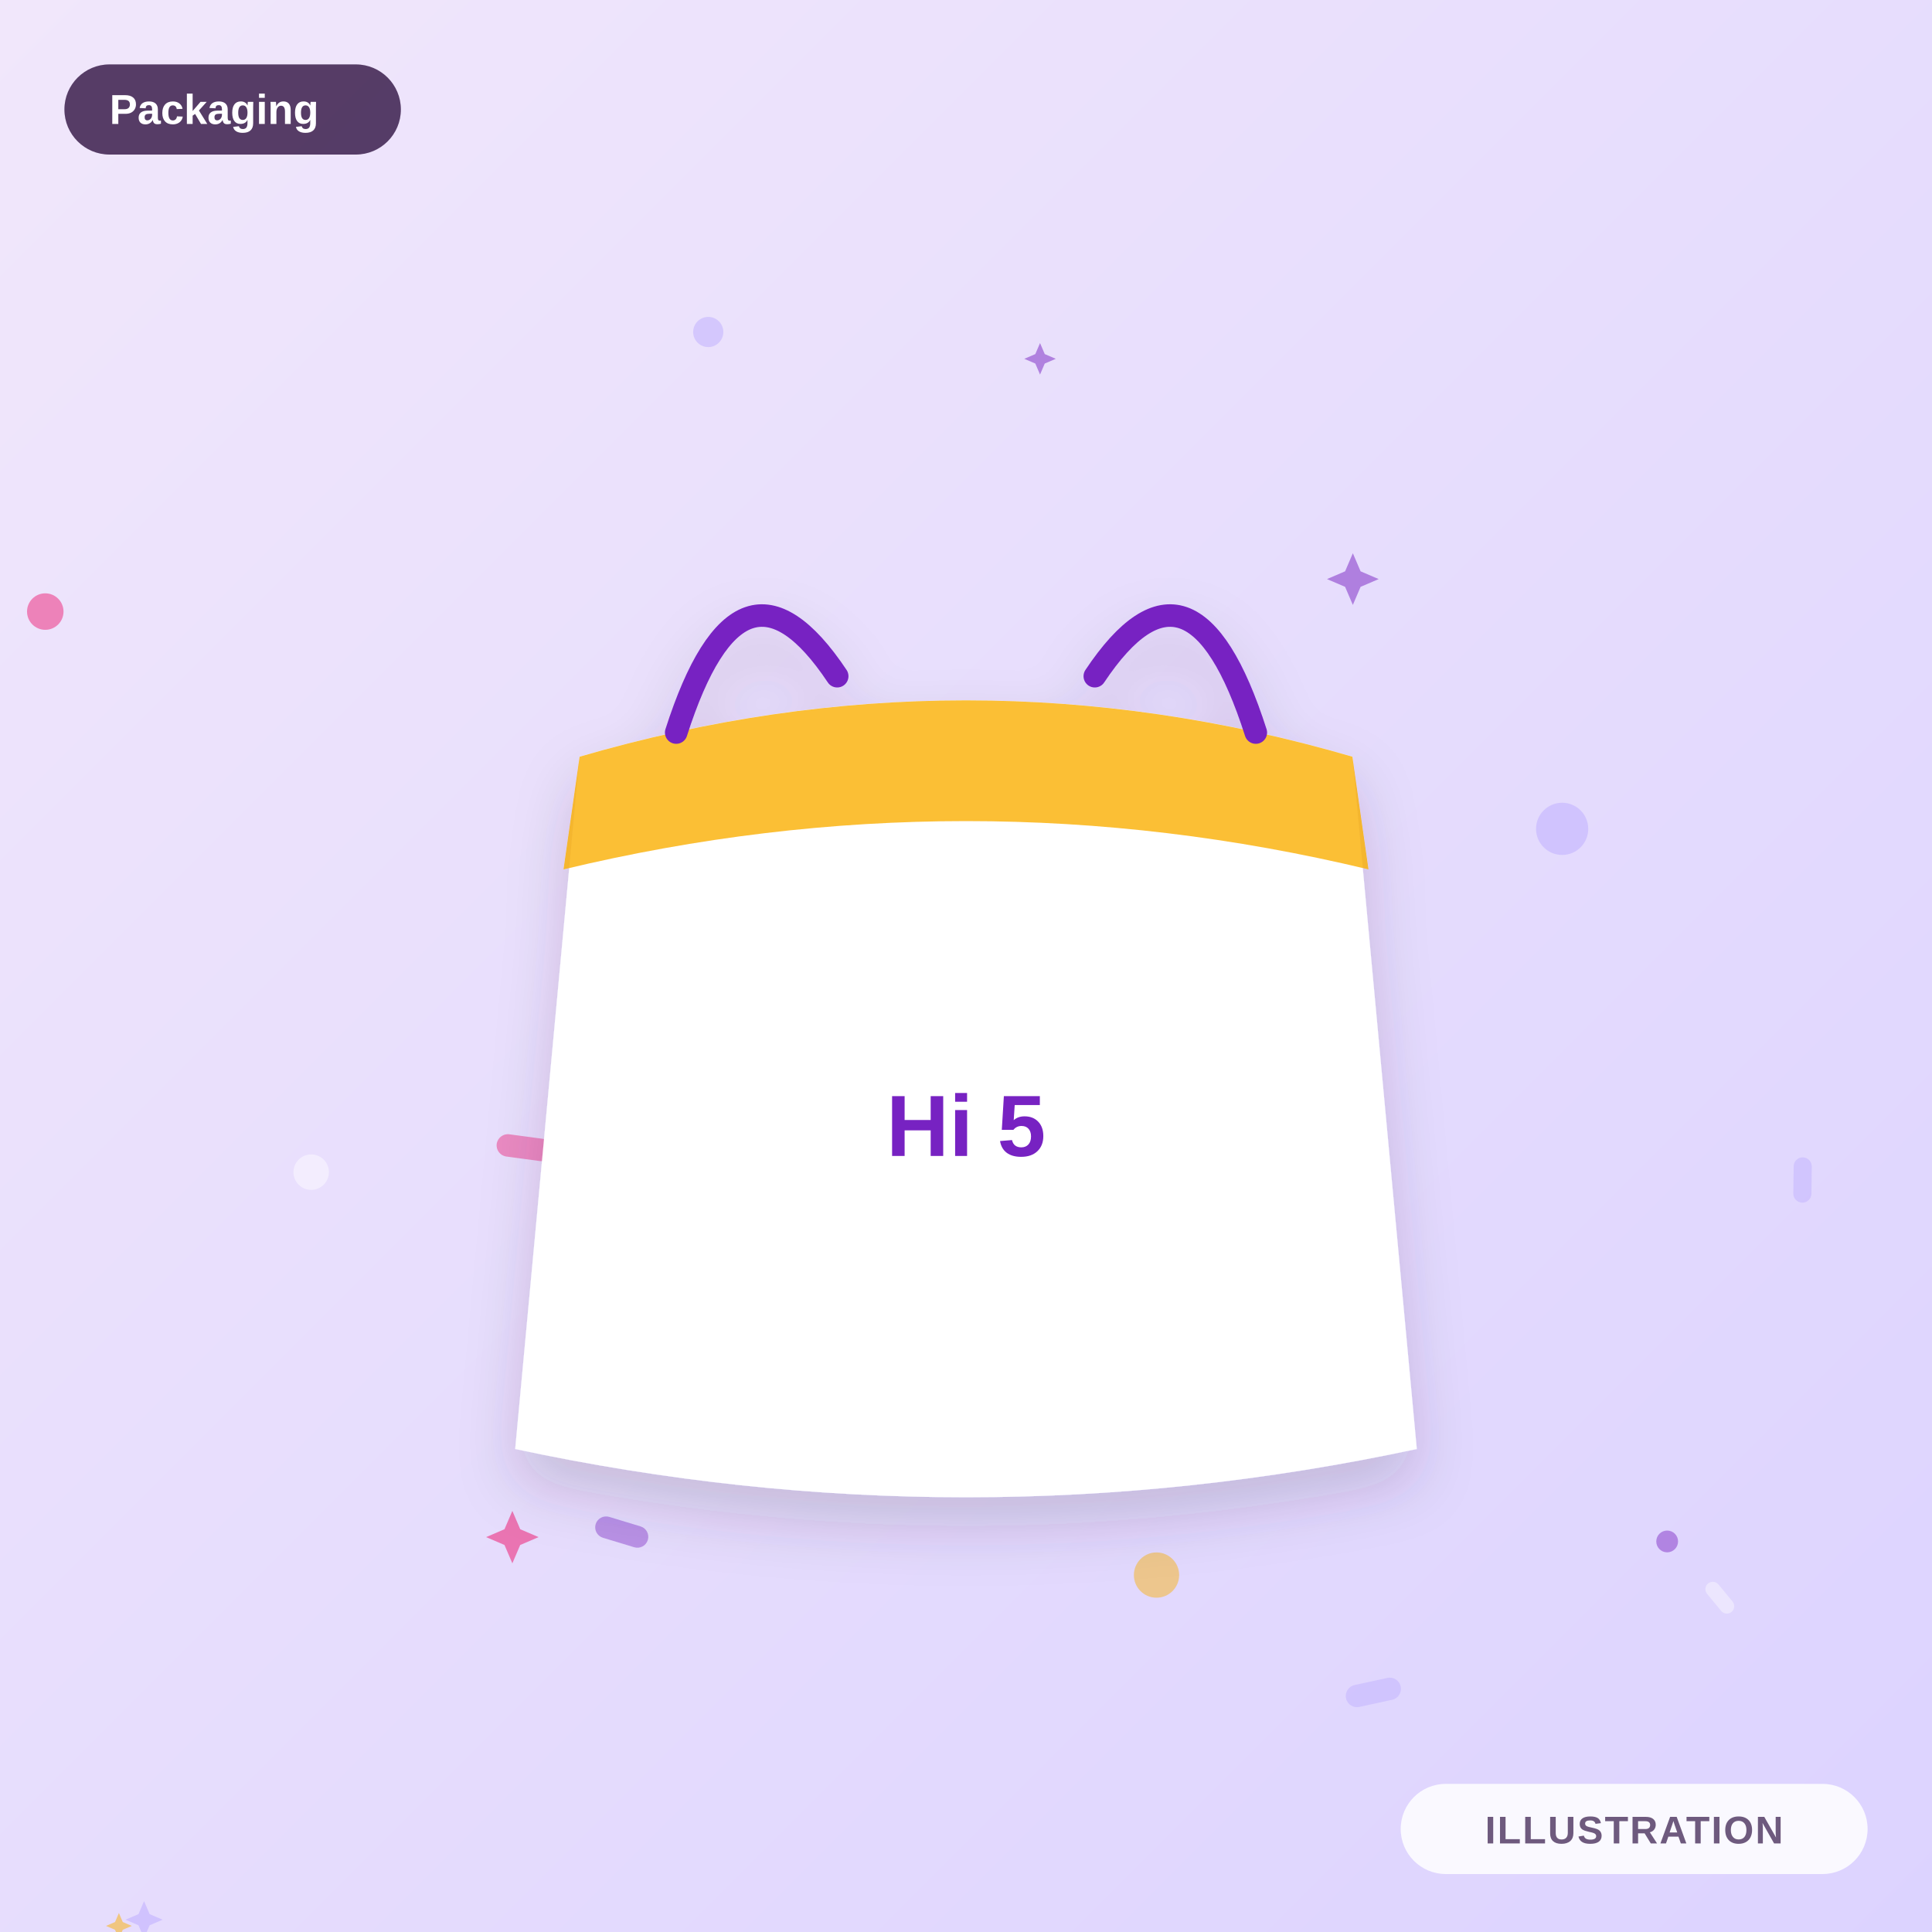
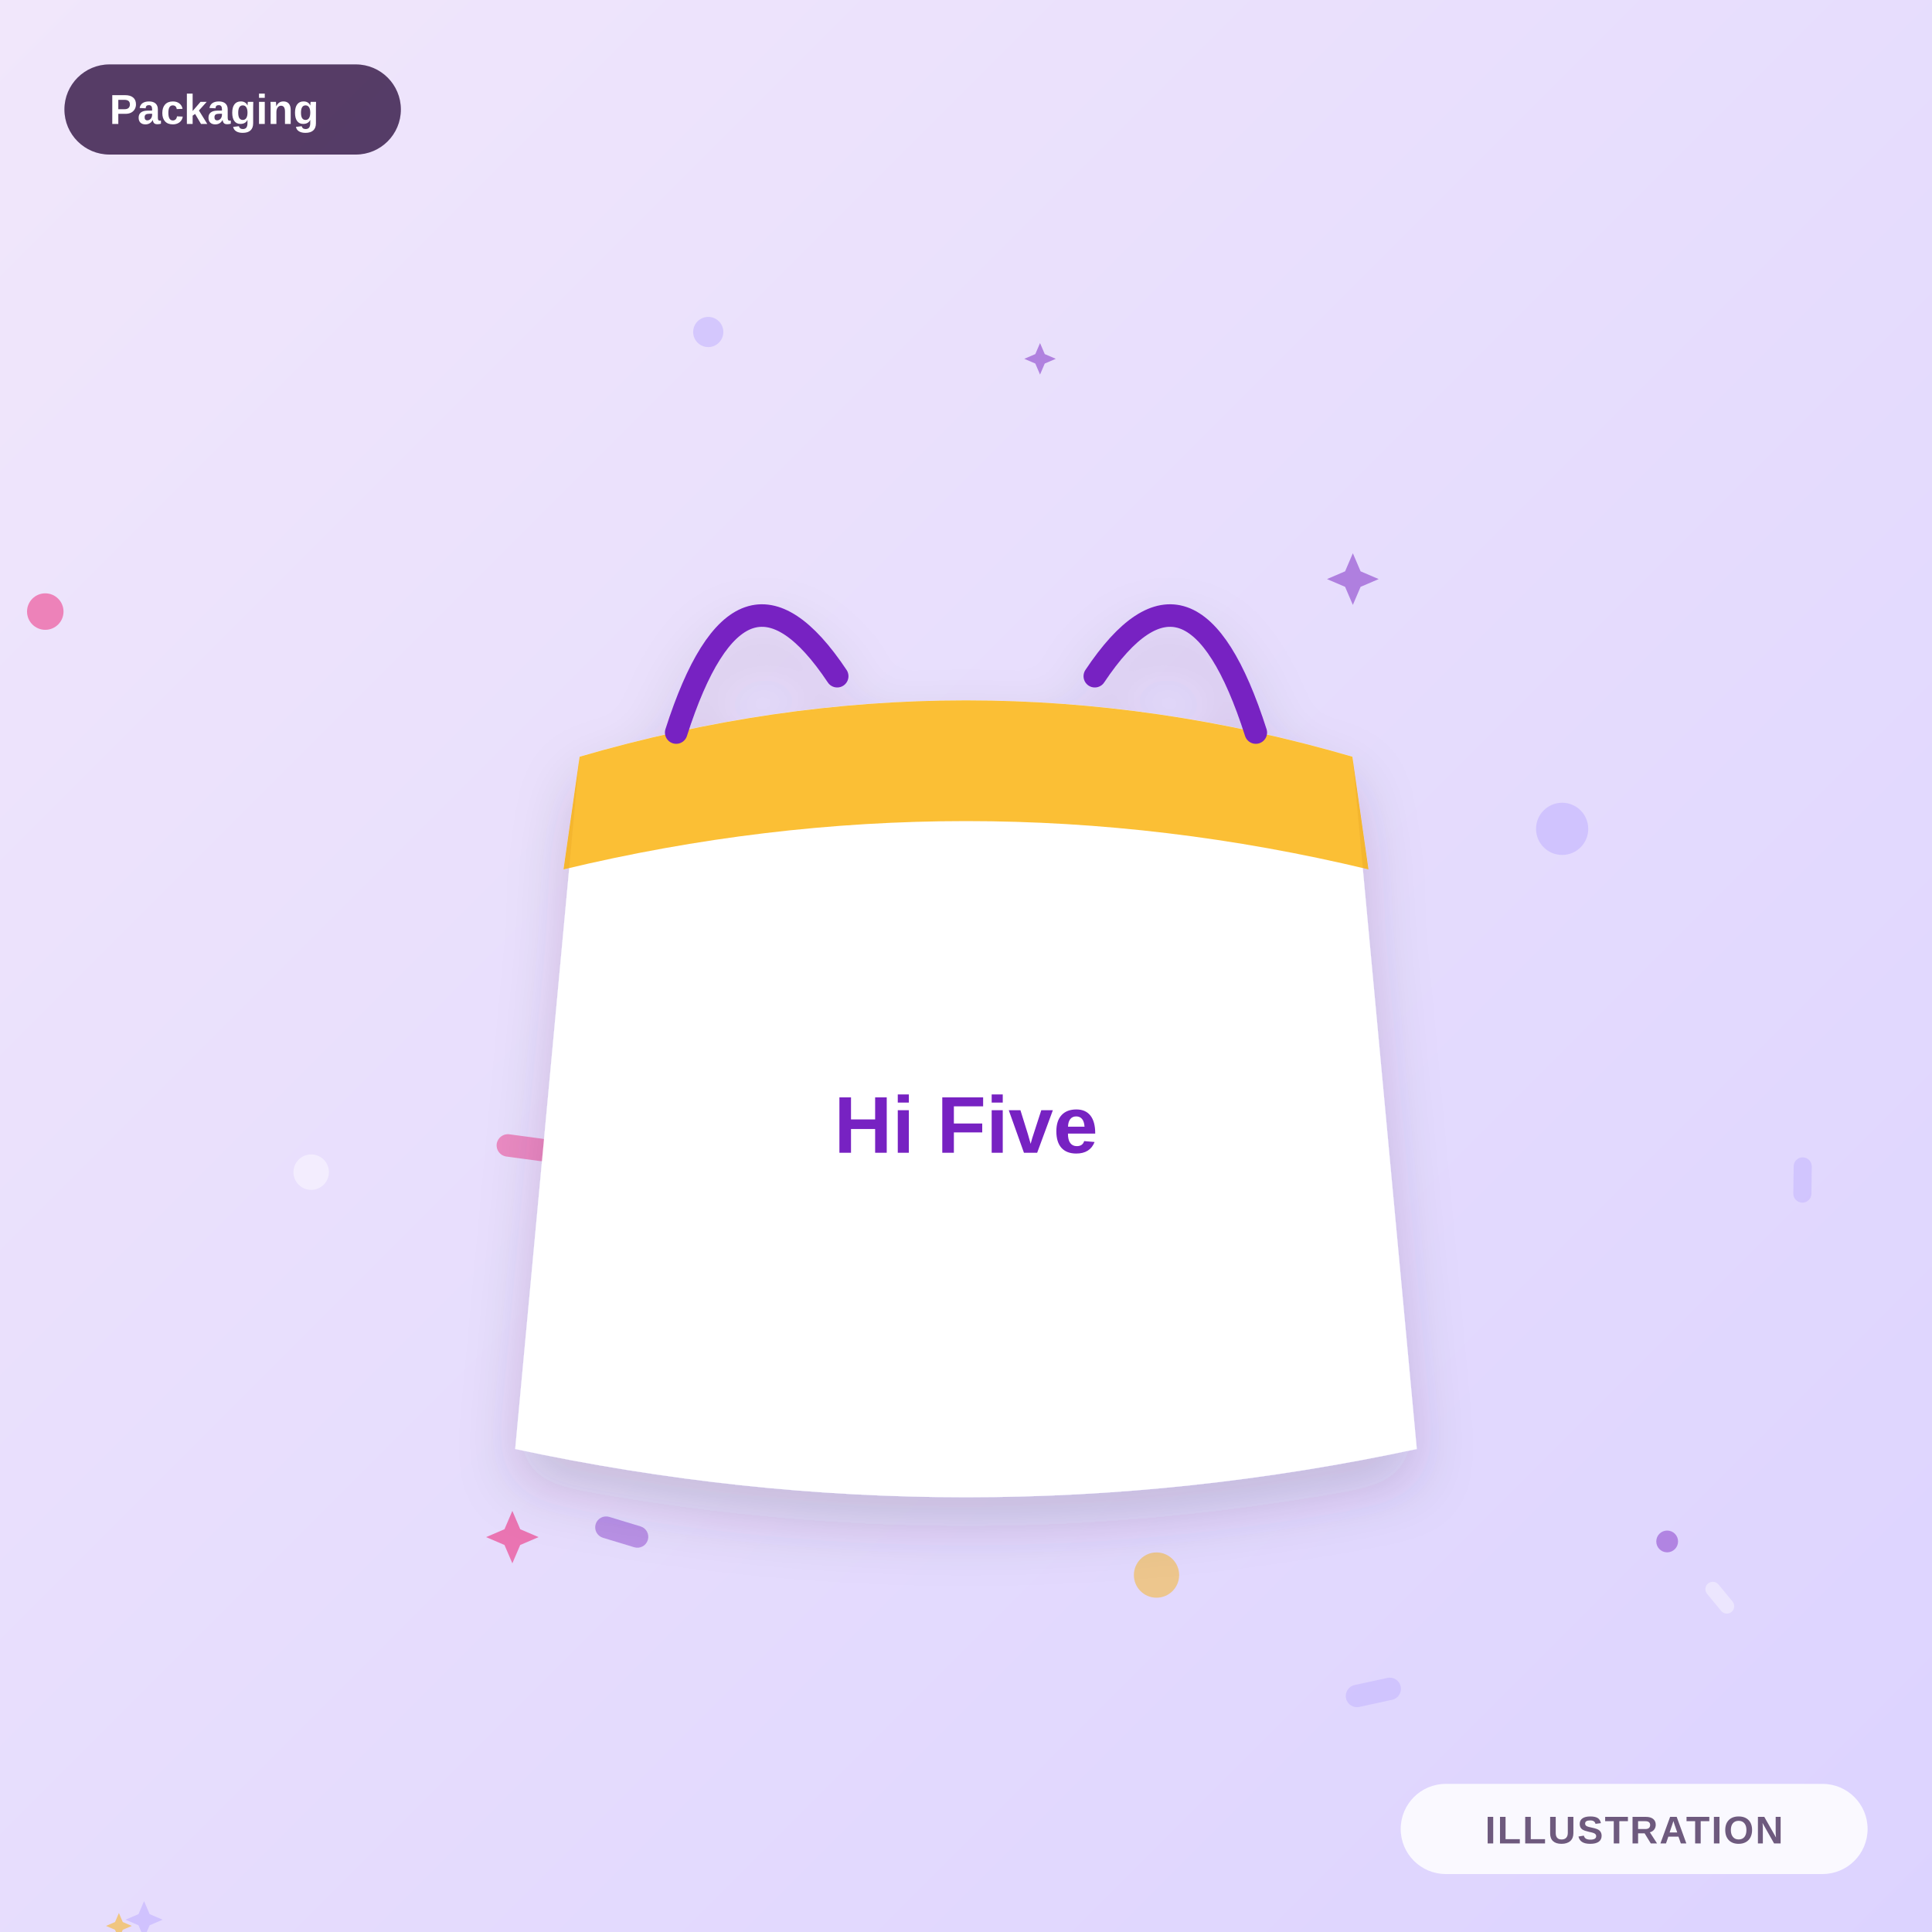
<svg xmlns="http://www.w3.org/2000/svg" viewBox="0 0 1200 1200" width="1200" height="1200" role="img">
  <defs>
    <linearGradient id="bg-special-bead-bracelet-packaging" x1="0" y1="0" x2="1" y2="1">
      <stop offset="0" stop-color="#F1E7FB" />
      <stop offset="1" stop-color="#DCD3FF" />
    </linearGradient>
    <radialGradient id="shine-special-bead-bracelet-packaging" cx="0.35" cy="0.3" r="0.7">
      <stop offset="0" stop-color="#fff" stop-opacity="0.85" />
      <stop offset="0.35" stop-color="#fff" stop-opacity="0.15" />
      <stop offset="1" stop-color="#000" stop-opacity="0.12" />
    </radialGradient>
    <filter id="shadow-special-bead-bracelet-packaging" x="-20%" y="-20%" width="140%" height="140%">
      <feDropShadow dx="0" dy="18" stdDeviation="18" flood-color="#3B1F4C" flood-opacity="0.18" />
    </filter>
  </defs>
  <rect width="1200" height="1200" fill="url(#bg-special-bead-bracelet-packaging)" />
  <circle cx="970.27" cy="514.815" r="16.222" fill="#B9A7FF" opacity="0.45" />
  <rect x="309.459" y="703.602" width="34.831" height="13.932" rx="6.966" fill="#ED0C68" opacity="0.4" transform="rotate(7.689347 309.4586 703.602)" />
  <circle cx="485.35" cy="609.548" r="7.736" fill="#B9A7FF" opacity="0.45" />
  <path d="M645.984 213.085 L648.917 219.93 L655.762 222.864 L648.917 225.797 L645.984 232.642 L643.05 225.797 L636.205 222.864 L643.05 219.93Z" fill="#7721C2" opacity="0.5" />
  <path d="M840.277 343.625 L845.091 354.859 L856.325 359.674 L845.091 364.488 L840.277 375.722 L835.462 364.488 L824.228 359.674 L835.462 354.859Z" fill="#7721C2" opacity="0.5" />
  <rect x="1125.392" y="718.929" width="28.135" height="11.254" rx="5.627" fill="#B9A7FF" opacity="0.4" transform="rotate(90.71313 1125.392 718.9292)" />
  <rect x="371.944" y="940.208" width="33.85" height="13.54" rx="6.77" fill="#7721C2" opacity="0.4" transform="rotate(16.87308 371.9436 940.2083)" />
  <rect x="871.479" y="1054.295" width="34.751" height="13.9" rx="6.95" fill="#B9A7FF" opacity="0.4" transform="rotate(167.7497 871.4786 1054.295)" />
  <circle cx="28.121" cy="379.859" r="11.331" fill="#ED0C68" opacity="0.45" />
  <circle cx="718.332" cy="978.308" r="14.059" fill="#FAAF04" opacity="0.45" />
  <rect x="1064.45" y="980.608" width="22.897" height="9.159" rx="4.579" fill="#FFFFFF" opacity="0.4" transform="rotate(50.45362 1064.45 980.608)" />
  <path d="M89.478 1180.834 L92.938 1188.907 L101.011 1192.367 L92.938 1195.826 L89.478 1203.899 L86.019 1195.826 L77.946 1192.367 L86.019 1188.907Z" fill="#B9A7FF" opacity="0.5" />
  <circle cx="422.39" cy="533.901" r="16.532" fill="#ED0C68" opacity="0.45" />
  <circle cx="1035.507" cy="957.419" r="6.767" fill="#7721C2" opacity="0.45" />
  <path d="M73.857 1188.208 L76.26 1193.815 L81.867 1196.218 L76.26 1198.621 L73.857 1204.228 L71.453 1198.621 L65.846 1196.218 L71.453 1193.815Z" fill="#FAAF04" opacity="0.5" />
  <circle cx="439.907" cy="206.209" r="9.372" fill="#B9A7FF" opacity="0.45" />
  <circle cx="193.284" cy="728.049" r="11.008" fill="#FFFFFF" opacity="0.45" />
  <path d="M318.232 938.433 L323.12 949.837 L334.523 954.724 L323.12 959.611 L318.232 971.014 L313.345 959.611 L301.942 954.724 L313.345 949.837Z" fill="#ED0C68" opacity="0.5" />
  <g filter="url(#shadow-special-bead-bracelet-packaging)">
    <path d="M360 470 Q600 400 840 470 L880 900 Q600 960 320 900 Z" fill="#FFFFFF" />
    <path d="M360 470 Q600 400 840 470 L850 540 Q600 480 350 540 Z" fill="#FAAF04" opacity="0.8" />
    <path d="M420 455 Q460 330 520 420" fill="none" stroke="#7721C2" stroke-width="14" stroke-linecap="round" />
    <path d="M780 455 Q740 330 680 420" fill="none" stroke="#7721C2" stroke-width="14" stroke-linecap="round" />
-     <rect x="500" y="640" width="200" height="120" rx="24" fill="#FFFFFF" />
-     <text x="600" y="718" text-anchor="middle" font-family="Arial Rounded MT Bold, Arial, sans-serif" font-size="54" font-weight="700" fill="#7721C2">Hi 5</text>
+     <rect x="460" y="640" width="280" height="120" rx="24" fill="#FFFFFF" />
+     <text x="600" y="716" text-anchor="middle" font-family="Arial Rounded MT Bold, Arial, sans-serif" font-size="50" font-weight="700" fill="#7721C2">Hi Five</text>
  </g>
  <g>
    <rect x="40" y="40" width="209" height="56" rx="28" fill="#3B1F4C" opacity="0.85" />
    <text x="68" y="77" font-family="Arial, sans-serif" font-size="26" font-weight="700" fill="#FFFFFF">Packaging</text>
  </g>
  <g>
    <rect x="870" y="1108" width="290" height="56" rx="28" fill="#FFFFFF" opacity="0.85" />
    <text x="1015" y="1145" text-anchor="middle" font-family="Arial, sans-serif" font-size="24" font-weight="700" fill="#6E5A7E" letter-spacing="1">ILLUSTRATION</text>
  </g>
</svg>
